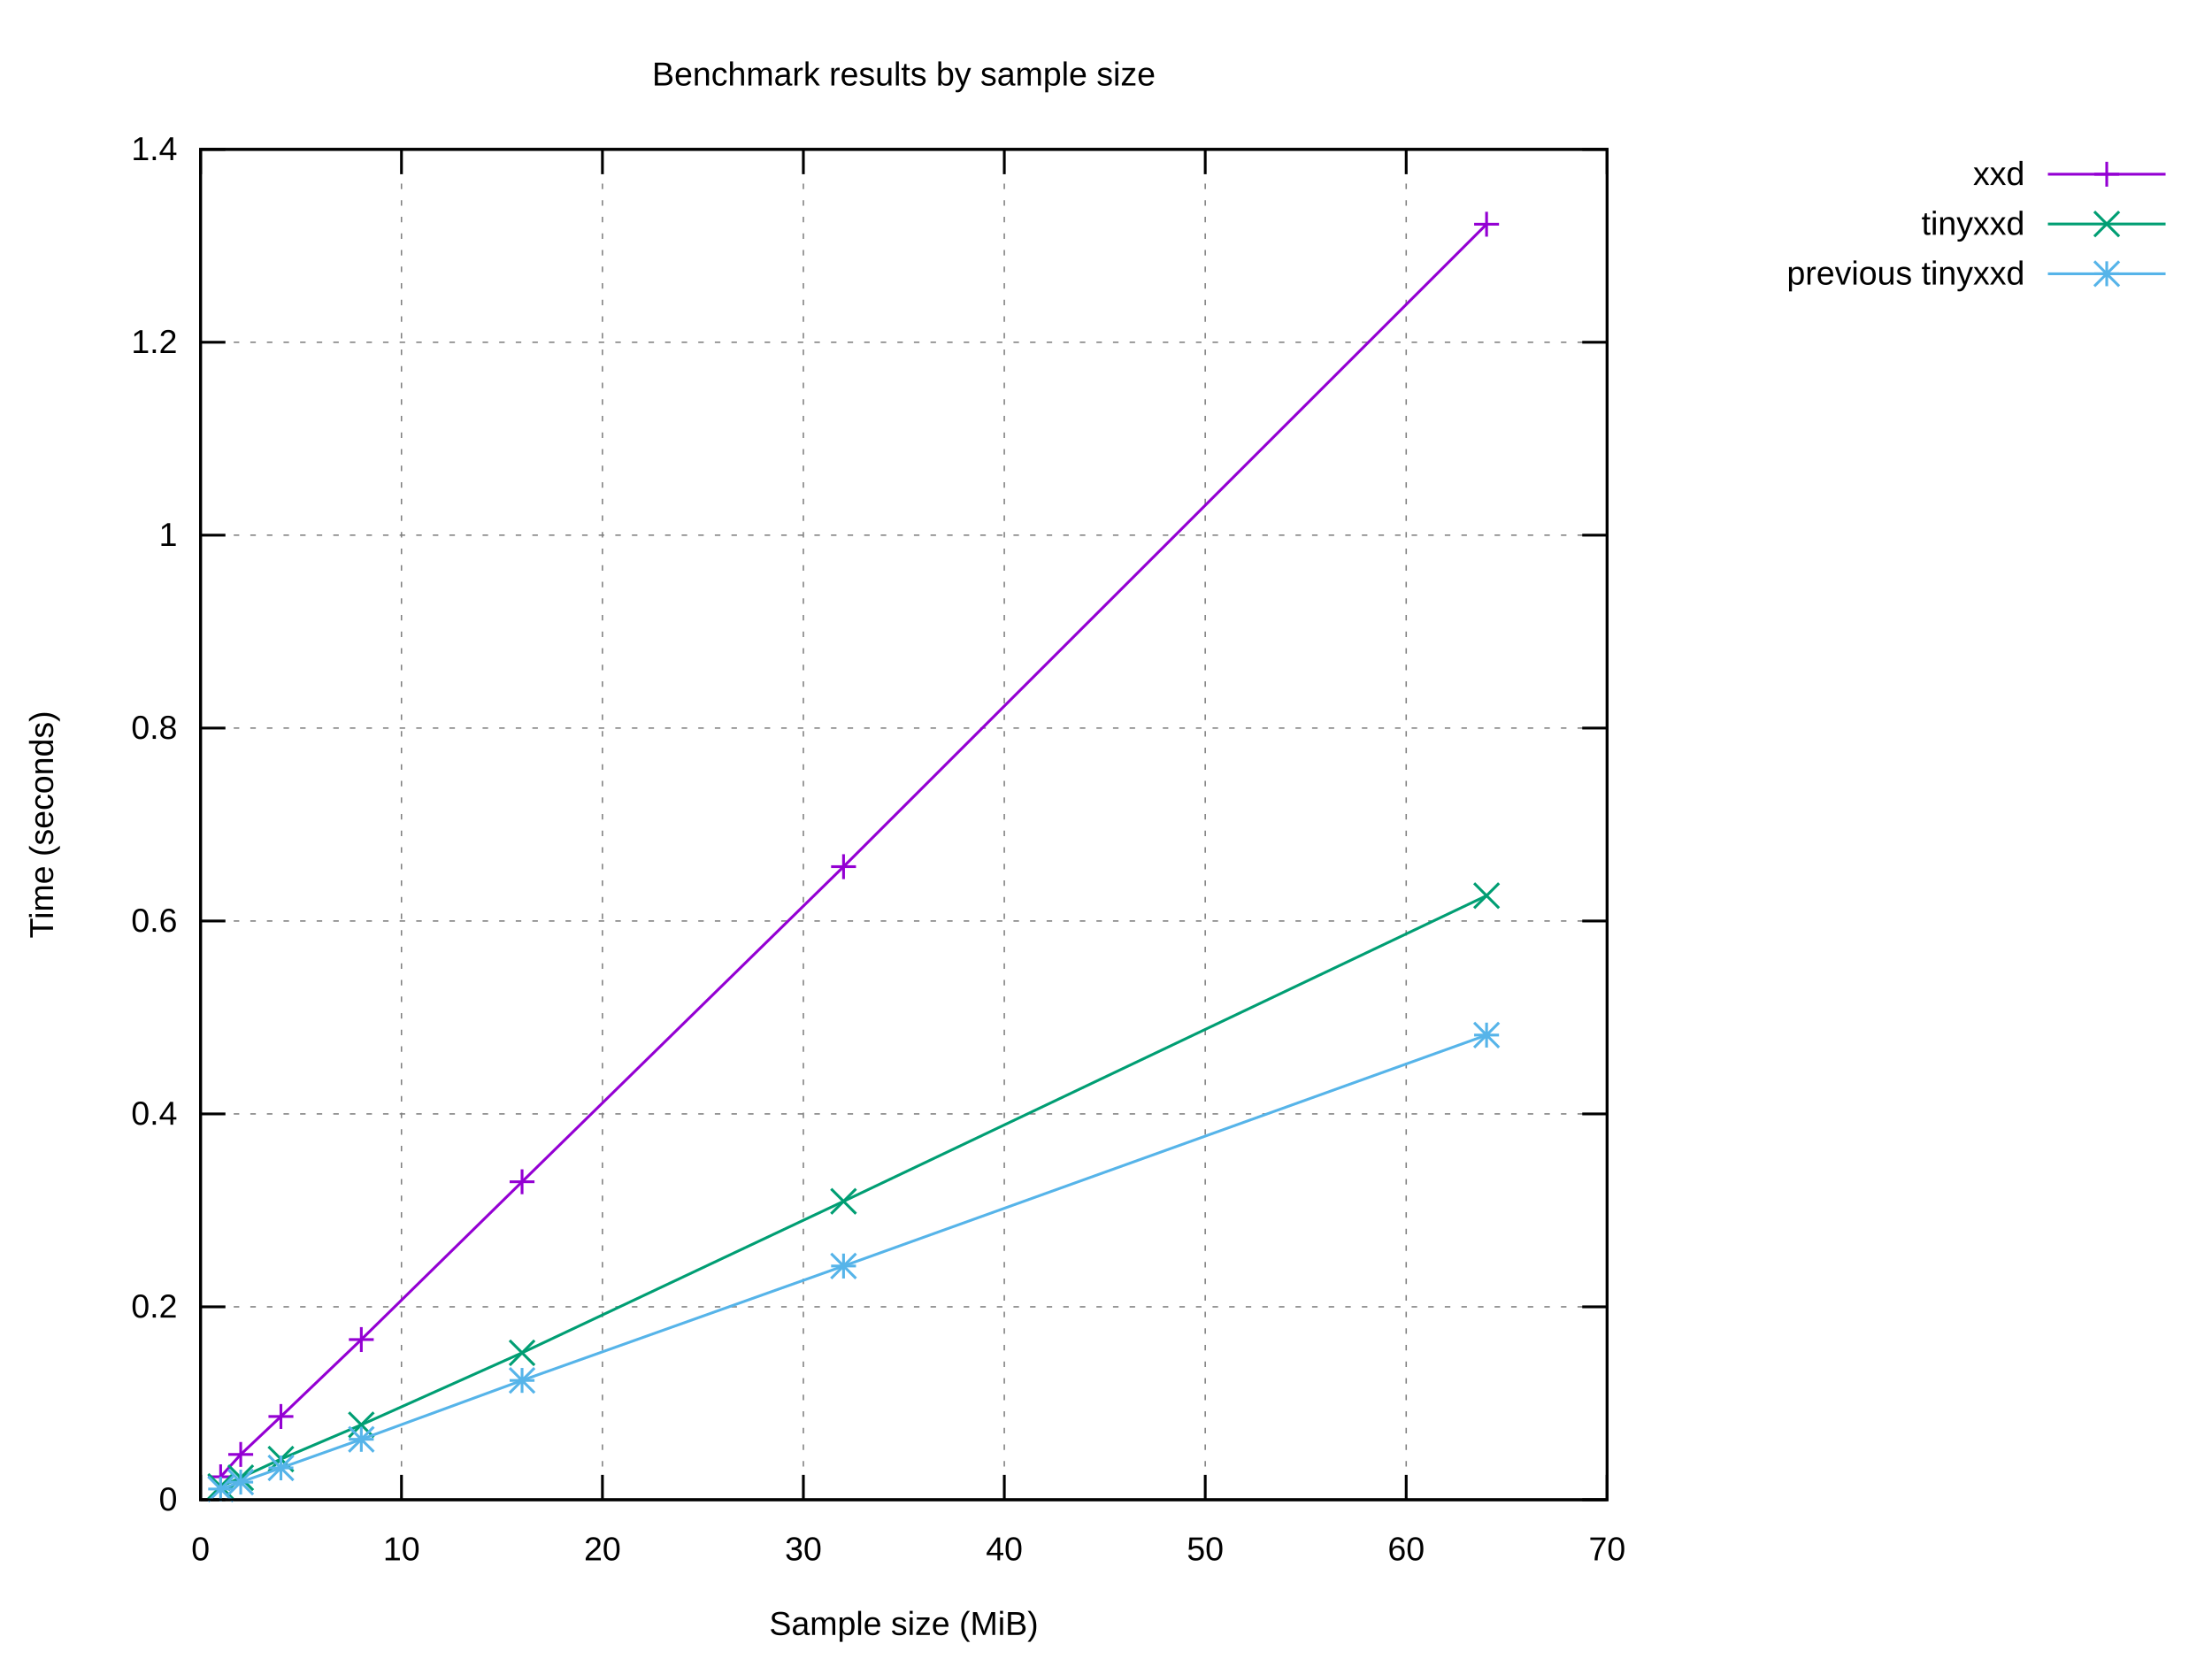
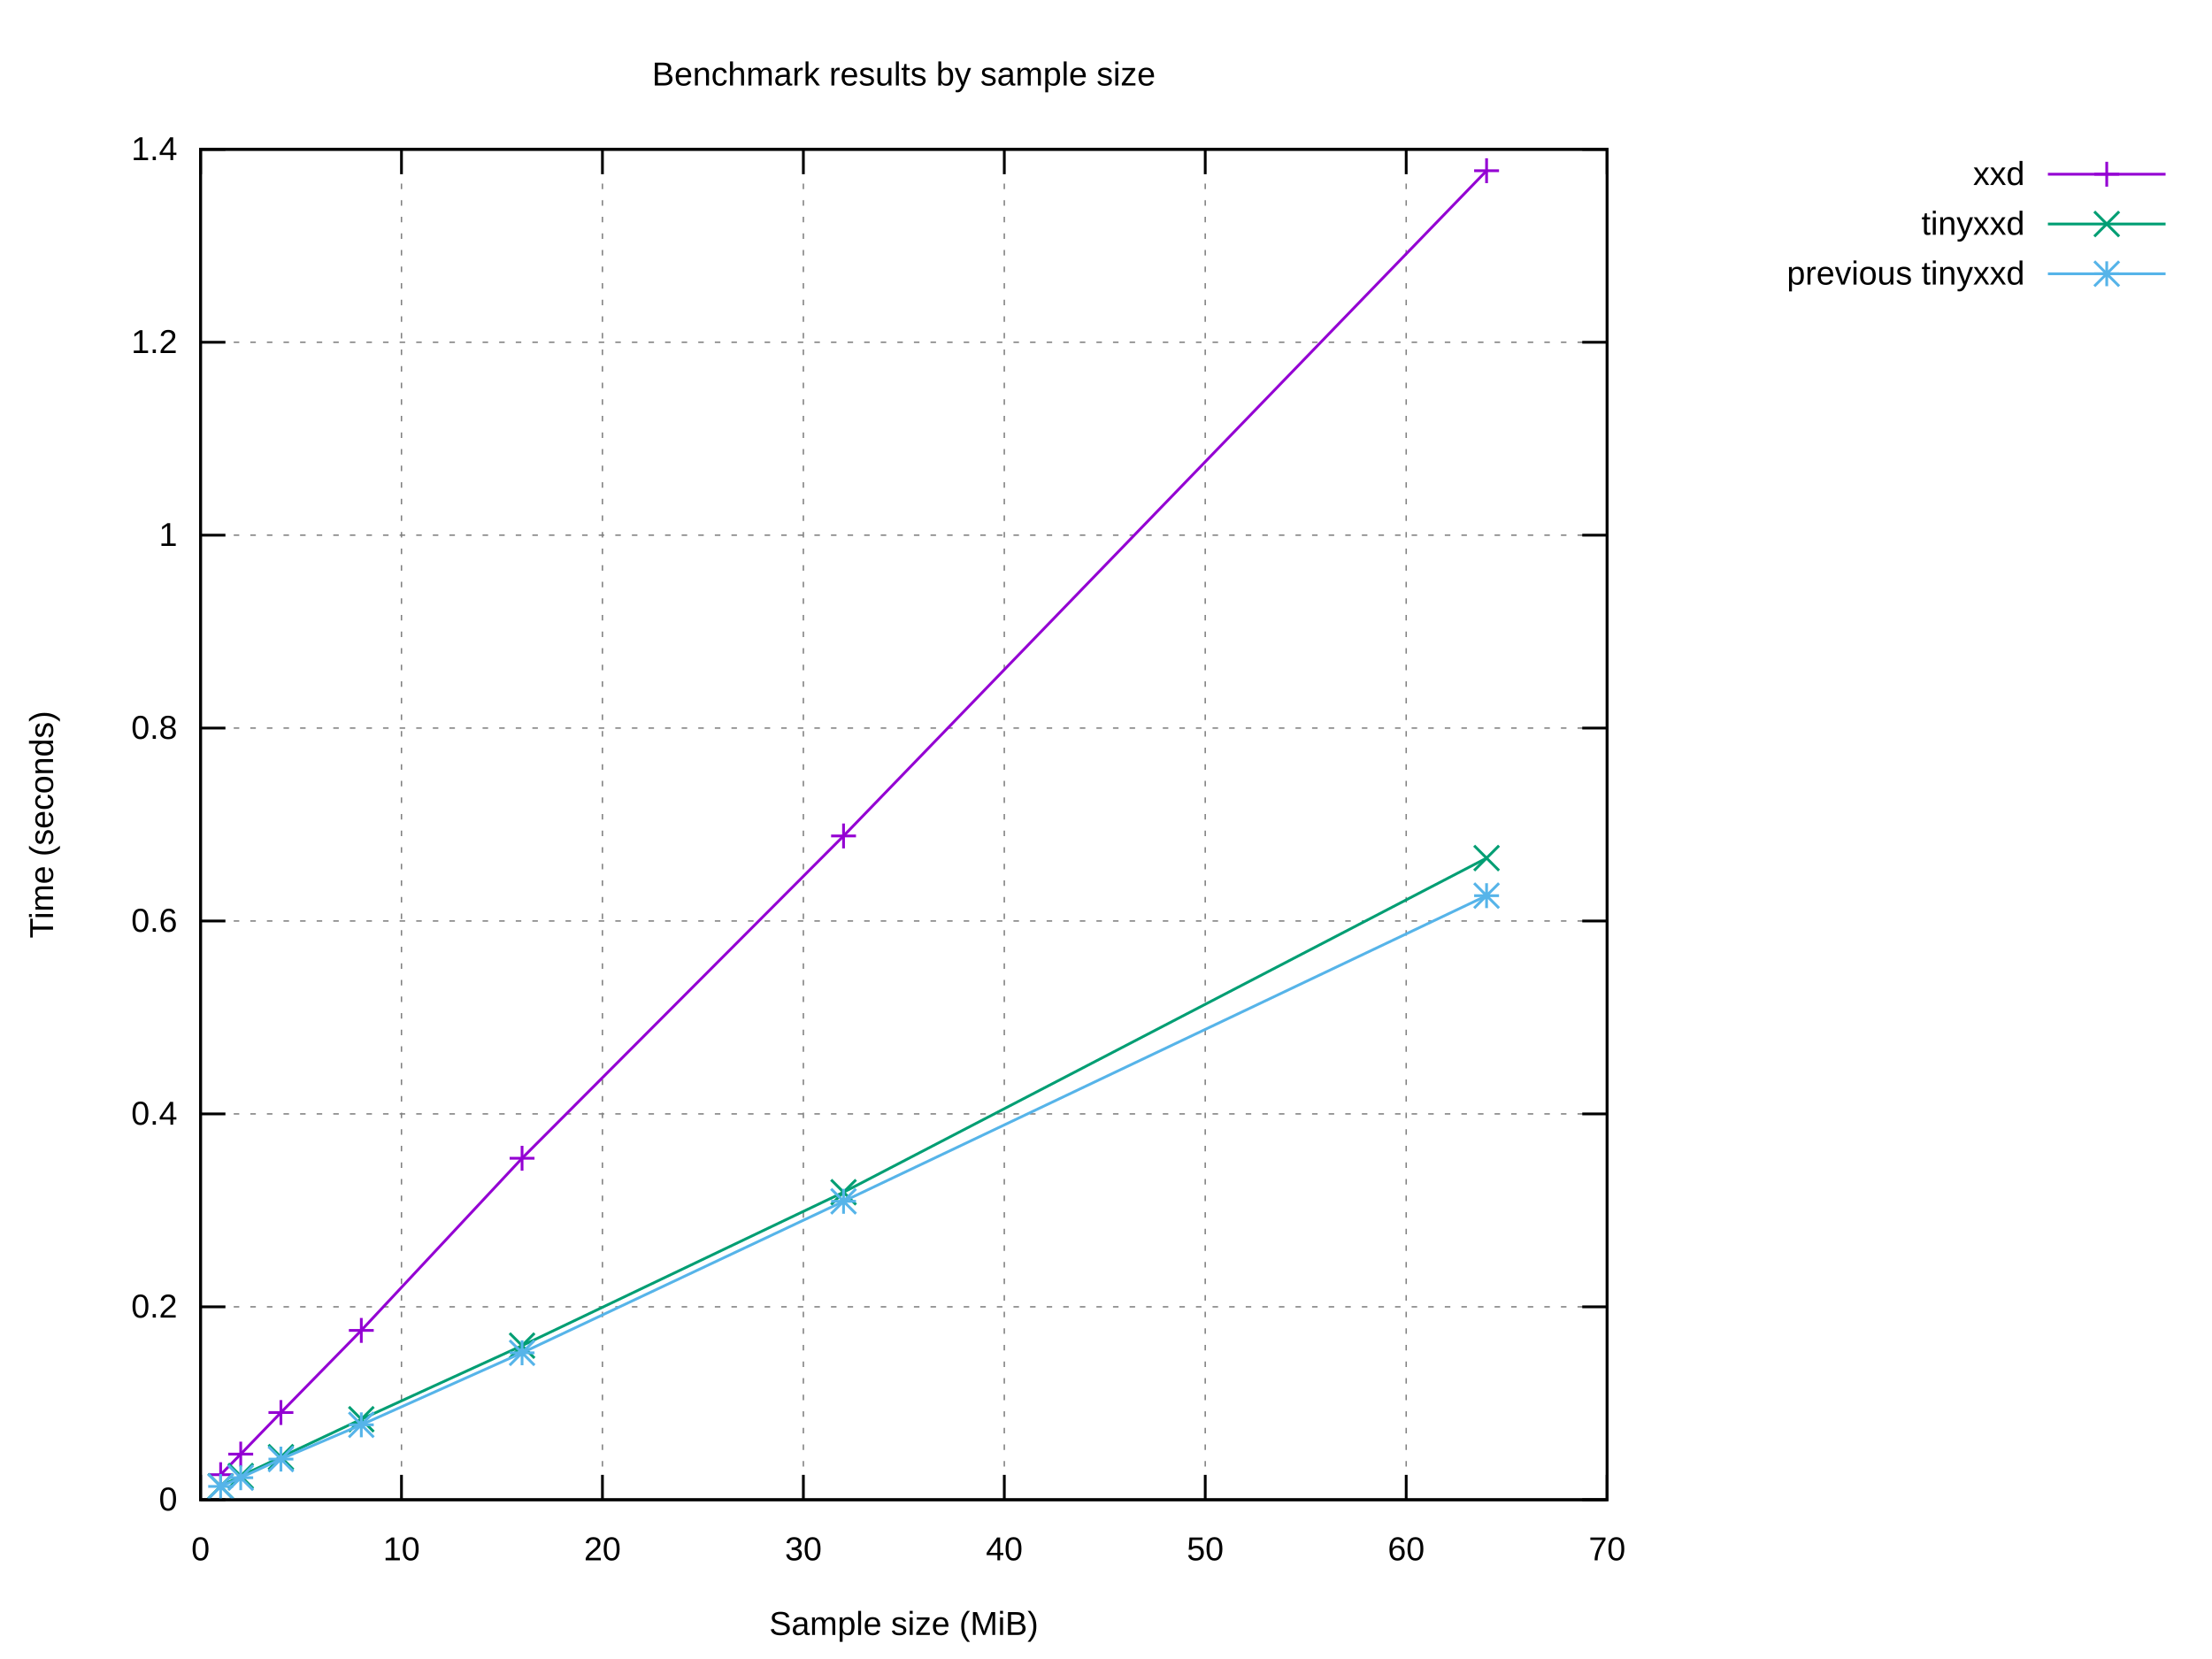
<svg xmlns="http://www.w3.org/2000/svg" xmlns:xlink="http://www.w3.org/1999/xlink" width="800" height="600" viewBox="0 0 800 600">
  <g id="gnuplot_canvas">
    <rect x="0" y="0" width="800" height="600" fill="#ffffff" />
    <defs>
      <circle id="gpDot" r="0.5" stroke-width="0.5" stroke="currentColor" />
      <path id="gpPt0" stroke-width="0.222" stroke="currentColor" d="M-1,0 h2 M0,-1 v2" />
      <path id="gpPt1" stroke-width="0.222" stroke="currentColor" d="M-1,-1 L1,1 M1,-1 L-1,1" />
      <path id="gpPt2" stroke-width="0.222" stroke="currentColor" d="M-1,0 L1,0 M0,-1 L0,1 M-1,-1 L1,1 M-1,1 L1,-1" />
      <rect id="gpPt3" stroke-width="0.222" stroke="currentColor" x="-1" y="-1" width="2" height="2" />
      <rect id="gpPt4" stroke-width="0.222" stroke="currentColor" fill="currentColor" x="-1" y="-1" width="2" height="2" />
      <circle id="gpPt5" stroke-width="0.222" stroke="currentColor" cx="0" cy="0" r="1" />
      <use xlink:href="#gpPt5" id="gpPt6" fill="currentColor" stroke="none" />
      <path id="gpPt7" stroke-width="0.222" stroke="currentColor" d="M0,-1.33 L-1.33,0.67 L1.33,0.67 z" />
      <use xlink:href="#gpPt7" id="gpPt8" fill="currentColor" stroke="none" />
      <use xlink:href="#gpPt7" id="gpPt9" stroke="currentColor" transform="rotate(180)" />
      <use xlink:href="#gpPt9" id="gpPt10" fill="currentColor" stroke="none" />
      <use xlink:href="#gpPt3" id="gpPt11" stroke="currentColor" transform="rotate(45)" />
      <use xlink:href="#gpPt11" id="gpPt12" fill="currentColor" stroke="none" />
      <path id="gpPt13" stroke-width="0.222" stroke="currentColor" d="M0,1.330 L1.265,0.411 L0.782,-1.067 L-0.782,-1.076 L-1.265,0.411 z" />
      <use xlink:href="#gpPt13" id="gpPt14" fill="currentColor" stroke="none" />
      <filter id="textbox" filterUnits="objectBoundingBox" x="0" y="0" height="1" width="1">
        <feFlood flood-color="#FFFFFF" flood-opacity="1" result="bgnd" />
        <feComposite in="SourceGraphic" in2="bgnd" operator="atop" />
      </filter>
      <filter id="greybox" filterUnits="objectBoundingBox" x="0" y="0" height="1" width="1">
        <feFlood flood-color="lightgrey" flood-opacity="1" result="grey" />
        <feComposite in="SourceGraphic" in2="grey" operator="atop" />
      </filter>
    </defs>
    <g fill="none" color="#FFFFFF" stroke="currentColor" stroke-width="1.00" stroke-linecap="butt" stroke-linejoin="miter">
</g>
    <g fill="none" color="black" stroke="currentColor" stroke-width="1.00" stroke-linecap="butt" stroke-linejoin="miter">
</g>
    <g fill="none" color="black" stroke="black" stroke-width="0.50" stroke-linecap="butt" stroke-linejoin="miter">
</g>
    <g fill="none" color="gray" stroke="currentColor" stroke-width="0.50" stroke-linecap="butt" stroke-linejoin="miter">
      <path stroke="gray" stroke-dasharray="2,4" class="gridline" d="M72.53,542.40 L581.24,542.40  " />
    </g>
    <g fill="none" color="gray" stroke="gray" stroke-width="1.00" stroke-linecap="butt" stroke-linejoin="miter">
</g>
    <g fill="none" color="black" stroke="currentColor" stroke-width="1.00" stroke-linecap="butt" stroke-linejoin="miter">
      <path stroke="black" d="M72.53,542.40 L81.53,542.40 M581.24,542.40 L572.24,542.40  " />
      <g transform="translate(64.14,546.30)" stroke="none" fill="black" font-family="Arial" font-size="12.00" text-anchor="end">
        <text>
          <tspan font-family="Arial"> 0</tspan>
        </text>
      </g>
    </g>
    <g fill="none" color="black" stroke="currentColor" stroke-width="1.00" stroke-linecap="butt" stroke-linejoin="miter">
</g>
    <g fill="none" color="black" stroke="black" stroke-width="0.50" stroke-linecap="butt" stroke-linejoin="miter">
</g>
    <g fill="none" color="gray" stroke="currentColor" stroke-width="0.50" stroke-linecap="butt" stroke-linejoin="miter">
      <path stroke="gray" stroke-dasharray="2,4" class="gridline" d="M72.53,472.63 L581.24,472.63  " />
    </g>
    <g fill="none" color="gray" stroke="gray" stroke-width="1.00" stroke-linecap="butt" stroke-linejoin="miter">
</g>
    <g fill="none" color="black" stroke="currentColor" stroke-width="1.00" stroke-linecap="butt" stroke-linejoin="miter">
      <path stroke="black" d="M72.53,472.63 L81.53,472.63 M581.24,472.63 L572.24,472.63  " />
      <g transform="translate(64.14,476.53)" stroke="none" fill="black" font-family="Arial" font-size="12.00" text-anchor="end">
        <text>
          <tspan font-family="Arial"> 0.2</tspan>
        </text>
      </g>
    </g>
    <g fill="none" color="black" stroke="currentColor" stroke-width="1.00" stroke-linecap="butt" stroke-linejoin="miter">
</g>
    <g fill="none" color="black" stroke="black" stroke-width="0.50" stroke-linecap="butt" stroke-linejoin="miter">
</g>
    <g fill="none" color="gray" stroke="currentColor" stroke-width="0.50" stroke-linecap="butt" stroke-linejoin="miter">
      <path stroke="gray" stroke-dasharray="2,4" class="gridline" d="M72.53,402.86 L581.24,402.86  " />
    </g>
    <g fill="none" color="gray" stroke="gray" stroke-width="1.00" stroke-linecap="butt" stroke-linejoin="miter">
</g>
    <g fill="none" color="black" stroke="currentColor" stroke-width="1.00" stroke-linecap="butt" stroke-linejoin="miter">
      <path stroke="black" d="M72.53,402.86 L81.53,402.86 M581.24,402.86 L572.24,402.86  " />
      <g transform="translate(64.14,406.76)" stroke="none" fill="black" font-family="Arial" font-size="12.00" text-anchor="end">
        <text>
          <tspan font-family="Arial"> 0.4</tspan>
        </text>
      </g>
    </g>
    <g fill="none" color="black" stroke="currentColor" stroke-width="1.00" stroke-linecap="butt" stroke-linejoin="miter">
</g>
    <g fill="none" color="black" stroke="black" stroke-width="0.50" stroke-linecap="butt" stroke-linejoin="miter">
</g>
    <g fill="none" color="gray" stroke="currentColor" stroke-width="0.50" stroke-linecap="butt" stroke-linejoin="miter">
      <path stroke="gray" stroke-dasharray="2,4" class="gridline" d="M72.53,333.09 L581.24,333.09  " />
    </g>
    <g fill="none" color="gray" stroke="gray" stroke-width="1.00" stroke-linecap="butt" stroke-linejoin="miter">
</g>
    <g fill="none" color="black" stroke="currentColor" stroke-width="1.00" stroke-linecap="butt" stroke-linejoin="miter">
      <path stroke="black" d="M72.53,333.09 L81.53,333.09 M581.24,333.09 L572.24,333.09  " />
      <g transform="translate(64.14,336.99)" stroke="none" fill="black" font-family="Arial" font-size="12.00" text-anchor="end">
        <text>
          <tspan font-family="Arial"> 0.6</tspan>
        </text>
      </g>
    </g>
    <g fill="none" color="black" stroke="currentColor" stroke-width="1.00" stroke-linecap="butt" stroke-linejoin="miter">
</g>
    <g fill="none" color="black" stroke="black" stroke-width="0.50" stroke-linecap="butt" stroke-linejoin="miter">
</g>
    <g fill="none" color="gray" stroke="currentColor" stroke-width="0.50" stroke-linecap="butt" stroke-linejoin="miter">
      <path stroke="gray" stroke-dasharray="2,4" class="gridline" d="M72.53,263.32 L581.24,263.32  " />
    </g>
    <g fill="none" color="gray" stroke="gray" stroke-width="1.00" stroke-linecap="butt" stroke-linejoin="miter">
</g>
    <g fill="none" color="black" stroke="currentColor" stroke-width="1.00" stroke-linecap="butt" stroke-linejoin="miter">
      <path stroke="black" d="M72.53,263.32 L81.53,263.32 M581.24,263.32 L572.24,263.32  " />
      <g transform="translate(64.14,267.22)" stroke="none" fill="black" font-family="Arial" font-size="12.00" text-anchor="end">
        <text>
          <tspan font-family="Arial"> 0.8</tspan>
        </text>
      </g>
    </g>
    <g fill="none" color="black" stroke="currentColor" stroke-width="1.00" stroke-linecap="butt" stroke-linejoin="miter">
</g>
    <g fill="none" color="black" stroke="black" stroke-width="0.50" stroke-linecap="butt" stroke-linejoin="miter">
</g>
    <g fill="none" color="gray" stroke="currentColor" stroke-width="0.50" stroke-linecap="butt" stroke-linejoin="miter">
      <path stroke="gray" stroke-dasharray="2,4" class="gridline" d="M72.53,193.55 L581.24,193.55  " />
    </g>
    <g fill="none" color="gray" stroke="gray" stroke-width="1.00" stroke-linecap="butt" stroke-linejoin="miter">
</g>
    <g fill="none" color="black" stroke="currentColor" stroke-width="1.00" stroke-linecap="butt" stroke-linejoin="miter">
      <path stroke="black" d="M72.53,193.55 L81.53,193.55 M581.24,193.55 L572.24,193.55  " />
      <g transform="translate(64.14,197.45)" stroke="none" fill="black" font-family="Arial" font-size="12.00" text-anchor="end">
        <text>
          <tspan font-family="Arial"> 1</tspan>
        </text>
      </g>
    </g>
    <g fill="none" color="black" stroke="currentColor" stroke-width="1.00" stroke-linecap="butt" stroke-linejoin="miter">
</g>
    <g fill="none" color="black" stroke="black" stroke-width="0.50" stroke-linecap="butt" stroke-linejoin="miter">
</g>
    <g fill="none" color="gray" stroke="currentColor" stroke-width="0.50" stroke-linecap="butt" stroke-linejoin="miter">
      <path stroke="gray" stroke-dasharray="2,4" class="gridline" d="M72.53,123.78 L581.24,123.78  " />
    </g>
    <g fill="none" color="gray" stroke="gray" stroke-width="1.00" stroke-linecap="butt" stroke-linejoin="miter">
</g>
    <g fill="none" color="black" stroke="currentColor" stroke-width="1.00" stroke-linecap="butt" stroke-linejoin="miter">
      <path stroke="black" d="M72.53,123.78 L81.53,123.78 M581.24,123.78 L572.24,123.78  " />
      <g transform="translate(64.14,127.68)" stroke="none" fill="black" font-family="Arial" font-size="12.00" text-anchor="end">
        <text>
          <tspan font-family="Arial"> 1.2</tspan>
        </text>
      </g>
    </g>
    <g fill="none" color="black" stroke="currentColor" stroke-width="1.00" stroke-linecap="butt" stroke-linejoin="miter">
</g>
    <g fill="none" color="black" stroke="black" stroke-width="0.50" stroke-linecap="butt" stroke-linejoin="miter">
</g>
    <g fill="none" color="gray" stroke="currentColor" stroke-width="0.50" stroke-linecap="butt" stroke-linejoin="miter">
      <path stroke="gray" stroke-dasharray="2,4" class="gridline" d="M72.53,54.01 L581.24,54.01  " />
    </g>
    <g fill="none" color="gray" stroke="gray" stroke-width="1.00" stroke-linecap="butt" stroke-linejoin="miter">
</g>
    <g fill="none" color="black" stroke="currentColor" stroke-width="1.00" stroke-linecap="butt" stroke-linejoin="miter">
      <path stroke="black" d="M72.53,54.01 L81.53,54.01 M581.24,54.01 L572.24,54.01  " />
      <g transform="translate(64.14,57.91)" stroke="none" fill="black" font-family="Arial" font-size="12.00" text-anchor="end">
        <text>
          <tspan font-family="Arial"> 1.4</tspan>
        </text>
      </g>
    </g>
    <g fill="none" color="black" stroke="currentColor" stroke-width="1.00" stroke-linecap="butt" stroke-linejoin="miter">
</g>
    <g fill="none" color="black" stroke="black" stroke-width="0.50" stroke-linecap="butt" stroke-linejoin="miter">
</g>
    <g fill="none" color="gray" stroke="currentColor" stroke-width="0.50" stroke-linecap="butt" stroke-linejoin="miter">
      <path stroke="gray" stroke-dasharray="2,4" class="gridline" d="M72.53,542.40 L72.53,54.01  " />
    </g>
    <g fill="none" color="gray" stroke="gray" stroke-width="1.00" stroke-linecap="butt" stroke-linejoin="miter">
</g>
    <g fill="none" color="black" stroke="currentColor" stroke-width="1.00" stroke-linecap="butt" stroke-linejoin="miter">
      <path stroke="black" d="M72.53,542.40 L72.53,533.40 M72.53,54.01 L72.53,63.01  " />
      <g transform="translate(72.53,564.30)" stroke="none" fill="black" font-family="Arial" font-size="12.00" text-anchor="middle">
        <text>
          <tspan font-family="Arial"> 0</tspan>
        </text>
      </g>
    </g>
    <g fill="none" color="black" stroke="currentColor" stroke-width="1.00" stroke-linecap="butt" stroke-linejoin="miter">
</g>
    <g fill="none" color="black" stroke="black" stroke-width="0.50" stroke-linecap="butt" stroke-linejoin="miter">
</g>
    <g fill="none" color="gray" stroke="currentColor" stroke-width="0.50" stroke-linecap="butt" stroke-linejoin="miter">
      <path stroke="gray" stroke-dasharray="2,4" class="gridline" d="M145.20,542.40 L145.20,54.01  " />
    </g>
    <g fill="none" color="gray" stroke="gray" stroke-width="1.00" stroke-linecap="butt" stroke-linejoin="miter">
</g>
    <g fill="none" color="black" stroke="currentColor" stroke-width="1.00" stroke-linecap="butt" stroke-linejoin="miter">
      <path stroke="black" d="M145.20,542.40 L145.20,533.40 M145.20,54.01 L145.20,63.01  " />
      <g transform="translate(145.20,564.30)" stroke="none" fill="black" font-family="Arial" font-size="12.00" text-anchor="middle">
        <text>
          <tspan font-family="Arial"> 10</tspan>
        </text>
      </g>
    </g>
    <g fill="none" color="black" stroke="currentColor" stroke-width="1.00" stroke-linecap="butt" stroke-linejoin="miter">
</g>
    <g fill="none" color="black" stroke="black" stroke-width="0.50" stroke-linecap="butt" stroke-linejoin="miter">
</g>
    <g fill="none" color="gray" stroke="currentColor" stroke-width="0.50" stroke-linecap="butt" stroke-linejoin="miter">
      <path stroke="gray" stroke-dasharray="2,4" class="gridline" d="M217.88,542.40 L217.88,54.01  " />
    </g>
    <g fill="none" color="gray" stroke="gray" stroke-width="1.00" stroke-linecap="butt" stroke-linejoin="miter">
</g>
    <g fill="none" color="black" stroke="currentColor" stroke-width="1.00" stroke-linecap="butt" stroke-linejoin="miter">
      <path stroke="black" d="M217.88,542.40 L217.88,533.40 M217.88,54.01 L217.88,63.01  " />
      <g transform="translate(217.88,564.30)" stroke="none" fill="black" font-family="Arial" font-size="12.00" text-anchor="middle">
        <text>
          <tspan font-family="Arial"> 20</tspan>
        </text>
      </g>
    </g>
    <g fill="none" color="black" stroke="currentColor" stroke-width="1.00" stroke-linecap="butt" stroke-linejoin="miter">
</g>
    <g fill="none" color="black" stroke="black" stroke-width="0.50" stroke-linecap="butt" stroke-linejoin="miter">
</g>
    <g fill="none" color="gray" stroke="currentColor" stroke-width="0.50" stroke-linecap="butt" stroke-linejoin="miter">
      <path stroke="gray" stroke-dasharray="2,4" class="gridline" d="M290.55,542.40 L290.55,54.01  " />
    </g>
    <g fill="none" color="gray" stroke="gray" stroke-width="1.00" stroke-linecap="butt" stroke-linejoin="miter">
</g>
    <g fill="none" color="black" stroke="currentColor" stroke-width="1.00" stroke-linecap="butt" stroke-linejoin="miter">
      <path stroke="black" d="M290.55,542.40 L290.55,533.40 M290.55,54.01 L290.55,63.01  " />
      <g transform="translate(290.55,564.30)" stroke="none" fill="black" font-family="Arial" font-size="12.00" text-anchor="middle">
        <text>
          <tspan font-family="Arial"> 30</tspan>
        </text>
      </g>
    </g>
    <g fill="none" color="black" stroke="currentColor" stroke-width="1.00" stroke-linecap="butt" stroke-linejoin="miter">
</g>
    <g fill="none" color="black" stroke="black" stroke-width="0.50" stroke-linecap="butt" stroke-linejoin="miter">
</g>
    <g fill="none" color="gray" stroke="currentColor" stroke-width="0.50" stroke-linecap="butt" stroke-linejoin="miter">
      <path stroke="gray" stroke-dasharray="2,4" class="gridline" d="M363.22,542.40 L363.22,54.01  " />
    </g>
    <g fill="none" color="gray" stroke="gray" stroke-width="1.00" stroke-linecap="butt" stroke-linejoin="miter">
</g>
    <g fill="none" color="black" stroke="currentColor" stroke-width="1.00" stroke-linecap="butt" stroke-linejoin="miter">
      <path stroke="black" d="M363.22,542.40 L363.22,533.40 M363.22,54.01 L363.22,63.01  " />
      <g transform="translate(363.22,564.30)" stroke="none" fill="black" font-family="Arial" font-size="12.00" text-anchor="middle">
        <text>
          <tspan font-family="Arial"> 40</tspan>
        </text>
      </g>
    </g>
    <g fill="none" color="black" stroke="currentColor" stroke-width="1.00" stroke-linecap="butt" stroke-linejoin="miter">
</g>
    <g fill="none" color="black" stroke="black" stroke-width="0.50" stroke-linecap="butt" stroke-linejoin="miter">
</g>
    <g fill="none" color="gray" stroke="currentColor" stroke-width="0.50" stroke-linecap="butt" stroke-linejoin="miter">
      <path stroke="gray" stroke-dasharray="2,4" class="gridline" d="M435.89,542.40 L435.89,54.01  " />
    </g>
    <g fill="none" color="gray" stroke="gray" stroke-width="1.00" stroke-linecap="butt" stroke-linejoin="miter">
</g>
    <g fill="none" color="black" stroke="currentColor" stroke-width="1.00" stroke-linecap="butt" stroke-linejoin="miter">
      <path stroke="black" d="M435.89,542.40 L435.89,533.40 M435.89,54.01 L435.89,63.01  " />
      <g transform="translate(435.89,564.30)" stroke="none" fill="black" font-family="Arial" font-size="12.00" text-anchor="middle">
        <text>
          <tspan font-family="Arial"> 50</tspan>
        </text>
      </g>
    </g>
    <g fill="none" color="black" stroke="currentColor" stroke-width="1.00" stroke-linecap="butt" stroke-linejoin="miter">
</g>
    <g fill="none" color="black" stroke="black" stroke-width="0.50" stroke-linecap="butt" stroke-linejoin="miter">
</g>
    <g fill="none" color="gray" stroke="currentColor" stroke-width="0.50" stroke-linecap="butt" stroke-linejoin="miter">
      <path stroke="gray" stroke-dasharray="2,4" class="gridline" d="M508.57,542.40 L508.57,54.01  " />
    </g>
    <g fill="none" color="gray" stroke="gray" stroke-width="1.00" stroke-linecap="butt" stroke-linejoin="miter">
</g>
    <g fill="none" color="black" stroke="currentColor" stroke-width="1.00" stroke-linecap="butt" stroke-linejoin="miter">
      <path stroke="black" d="M508.57,542.40 L508.57,533.40 M508.57,54.01 L508.57,63.01  " />
      <g transform="translate(508.57,564.30)" stroke="none" fill="black" font-family="Arial" font-size="12.00" text-anchor="middle">
        <text>
          <tspan font-family="Arial"> 60</tspan>
        </text>
      </g>
    </g>
    <g fill="none" color="black" stroke="currentColor" stroke-width="1.00" stroke-linecap="butt" stroke-linejoin="miter">
</g>
    <g fill="none" color="black" stroke="black" stroke-width="0.50" stroke-linecap="butt" stroke-linejoin="miter">
</g>
    <g fill="none" color="gray" stroke="currentColor" stroke-width="0.50" stroke-linecap="butt" stroke-linejoin="miter">
      <path stroke="gray" stroke-dasharray="2,4" class="gridline" d="M581.24,542.40 L581.24,54.01  " />
    </g>
    <g fill="none" color="gray" stroke="gray" stroke-width="1.00" stroke-linecap="butt" stroke-linejoin="miter">
</g>
    <g fill="none" color="black" stroke="currentColor" stroke-width="1.00" stroke-linecap="butt" stroke-linejoin="miter">
      <path stroke="black" d="M581.24,542.40 L581.24,533.40 M581.24,54.01 L581.24,63.01  " />
      <g transform="translate(581.24,564.30)" stroke="none" fill="black" font-family="Arial" font-size="12.00" text-anchor="middle">
        <text>
          <tspan font-family="Arial"> 70</tspan>
        </text>
      </g>
    </g>
    <g fill="none" color="black" stroke="currentColor" stroke-width="1.00" stroke-linecap="butt" stroke-linejoin="miter">
</g>
    <g fill="none" color="black" stroke="currentColor" stroke-width="1.00" stroke-linecap="butt" stroke-linejoin="miter">
      <path stroke="black" d="M72.53,54.01 L72.53,542.40 L581.24,542.40 L581.24,54.01 L72.53,54.01 Z  " />
    </g>
    <g fill="none" color="black" stroke="currentColor" stroke-width="1.00" stroke-linecap="butt" stroke-linejoin="miter">
</g>
    <g id="gnuplot_plot_1">
      <g fill="none" color="black" stroke="currentColor" stroke-width="1.00" stroke-linecap="butt" stroke-linejoin="miter">
        <g transform="translate(732.26,66.91)" stroke="none" fill="black" font-family="Arial" font-size="12.00" text-anchor="end">
          <text>
            <tspan font-family="Arial">xxd</tspan>
          </text>
        </g>
      </g>
      <g fill="none" color="black" stroke="currentColor" stroke-width="1.00" stroke-linecap="butt" stroke-linejoin="miter">
-         <path stroke="rgb(148,   0, 211)" d="M740.65,63.01 L783.21,63.01 M537.64,81.09 L305.08,313.44 L188.81,427.40 L130.67,484.47 L101.60,512.29 L87.06,526.02   L79.80,534.10  " />
-         <use xlink:href="#gpPt0" transform="translate(537.64,81.09) scale(4.50)" color="rgb(148,   0, 211)" />
-         <use xlink:href="#gpPt0" transform="translate(305.08,313.44) scale(4.50)" color="rgb(148,   0, 211)" />
-         <use xlink:href="#gpPt0" transform="translate(188.81,427.40) scale(4.50)" color="rgb(148,   0, 211)" />
-         <use xlink:href="#gpPt0" transform="translate(130.67,484.47) scale(4.50)" color="rgb(148,   0, 211)" />
-         <use xlink:href="#gpPt0" transform="translate(101.60,512.29) scale(4.50)" color="rgb(148,   0, 211)" />
-         <use xlink:href="#gpPt0" transform="translate(87.06,526.02) scale(4.50)" color="rgb(148,   0, 211)" />
-         <use xlink:href="#gpPt0" transform="translate(79.80,534.10) scale(4.50)" color="rgb(148,   0, 211)" />
+         <path stroke="rgb(148,   0, 211)" d="M740.65,63.01 L783.21,63.01 M537.64,61.74 L305.08,302.33 L188.81,418.90 L130.67,481.16 L101.60,510.86 L87.06,525.90   L79.80,533.34  " />
+         <use xlink:href="#gpPt0" transform="translate(537.64,61.74) scale(4.50)" color="rgb(148,   0, 211)" />
+         <use xlink:href="#gpPt0" transform="translate(305.08,302.33) scale(4.50)" color="rgb(148,   0, 211)" />
+         <use xlink:href="#gpPt0" transform="translate(188.81,418.90) scale(4.50)" color="rgb(148,   0, 211)" />
+         <use xlink:href="#gpPt0" transform="translate(130.67,481.16) scale(4.50)" color="rgb(148,   0, 211)" />
+         <use xlink:href="#gpPt0" transform="translate(101.60,510.86) scale(4.50)" color="rgb(148,   0, 211)" />
+         <use xlink:href="#gpPt0" transform="translate(87.06,525.90) scale(4.50)" color="rgb(148,   0, 211)" />
+         <use xlink:href="#gpPt0" transform="translate(79.80,533.34) scale(4.50)" color="rgb(148,   0, 211)" />
        <use xlink:href="#gpPt0" transform="translate(761.93,63.01) scale(4.50)" color="rgb(148,   0, 211)" />
      </g>
    </g>
    <g id="gnuplot_plot_2">
      <g fill="none" color="black" stroke="currentColor" stroke-width="1.00" stroke-linecap="butt" stroke-linejoin="miter">
        <g transform="translate(732.26,84.91)" stroke="none" fill="black" font-family="Arial" font-size="12.00" text-anchor="end">
          <text>
            <tspan font-family="Arial">tinyxxd</tspan>
          </text>
        </g>
      </g>
      <g fill="none" color="black" stroke="currentColor" stroke-width="1.00" stroke-linecap="butt" stroke-linejoin="miter">
-         <path stroke="rgb(  0, 158, 115)" d="M740.65,81.01 L783.21,81.01 M537.64,323.93 L305.08,434.47 L188.81,489.26 L130.67,515.30 L101.60,527.70 L87.06,534.44   L79.80,537.59  " />
-         <use xlink:href="#gpPt1" transform="translate(537.64,323.93) scale(4.50)" color="rgb(  0, 158, 115)" />
-         <use xlink:href="#gpPt1" transform="translate(305.08,434.47) scale(4.50)" color="rgb(  0, 158, 115)" />
-         <use xlink:href="#gpPt1" transform="translate(188.81,489.26) scale(4.50)" color="rgb(  0, 158, 115)" />
-         <use xlink:href="#gpPt1" transform="translate(130.67,515.30) scale(4.50)" color="rgb(  0, 158, 115)" />
-         <use xlink:href="#gpPt1" transform="translate(101.60,527.70) scale(4.50)" color="rgb(  0, 158, 115)" />
-         <use xlink:href="#gpPt1" transform="translate(87.06,534.44) scale(4.50)" color="rgb(  0, 158, 115)" />
-         <use xlink:href="#gpPt1" transform="translate(79.80,537.59) scale(4.50)" color="rgb(  0, 158, 115)" />
+         <path stroke="rgb(  0, 158, 115)" d="M740.65,81.01 L783.21,81.01 M537.64,310.34 L305.08,431.18 L188.81,486.67 L130.67,513.29 L101.60,526.99 L87.06,533.82   L79.80,537.52  " />
+         <use xlink:href="#gpPt1" transform="translate(537.64,310.34) scale(4.50)" color="rgb(  0, 158, 115)" />
+         <use xlink:href="#gpPt1" transform="translate(305.08,431.18) scale(4.50)" color="rgb(  0, 158, 115)" />
+         <use xlink:href="#gpPt1" transform="translate(188.81,486.67) scale(4.50)" color="rgb(  0, 158, 115)" />
+         <use xlink:href="#gpPt1" transform="translate(130.67,513.29) scale(4.50)" color="rgb(  0, 158, 115)" />
+         <use xlink:href="#gpPt1" transform="translate(101.60,526.99) scale(4.50)" color="rgb(  0, 158, 115)" />
+         <use xlink:href="#gpPt1" transform="translate(87.06,533.82) scale(4.50)" color="rgb(  0, 158, 115)" />
+         <use xlink:href="#gpPt1" transform="translate(79.80,537.52) scale(4.50)" color="rgb(  0, 158, 115)" />
        <use xlink:href="#gpPt1" transform="translate(761.93,81.01) scale(4.50)" color="rgb(  0, 158, 115)" />
      </g>
    </g>
    <g id="gnuplot_plot_3">
      <g fill="none" color="black" stroke="currentColor" stroke-width="1.00" stroke-linecap="butt" stroke-linejoin="miter">
        <g transform="translate(732.26,102.91)" stroke="none" fill="black" font-family="Arial" font-size="12.00" text-anchor="end">
          <text>
            <tspan font-family="Arial">previous tinyxxd</tspan>
          </text>
        </g>
      </g>
      <g fill="none" color="black" stroke="currentColor" stroke-width="1.00" stroke-linecap="butt" stroke-linejoin="miter">
-         <path stroke="rgb( 86, 180, 233)" d="M740.65,99.01 L783.21,99.01 M537.64,374.35 L305.08,457.87 L188.81,499.25 L130.67,520.55 L101.60,530.89 L87.06,536.03   L79.80,538.53  " />
-         <use xlink:href="#gpPt2" transform="translate(537.64,374.35) scale(4.50)" color="rgb( 86, 180, 233)" />
-         <use xlink:href="#gpPt2" transform="translate(305.08,457.87) scale(4.50)" color="rgb( 86, 180, 233)" />
-         <use xlink:href="#gpPt2" transform="translate(188.81,499.25) scale(4.50)" color="rgb( 86, 180, 233)" />
-         <use xlink:href="#gpPt2" transform="translate(130.67,520.55) scale(4.50)" color="rgb( 86, 180, 233)" />
-         <use xlink:href="#gpPt2" transform="translate(101.60,530.89) scale(4.50)" color="rgb( 86, 180, 233)" />
-         <use xlink:href="#gpPt2" transform="translate(87.06,536.03) scale(4.50)" color="rgb( 86, 180, 233)" />
-         <use xlink:href="#gpPt2" transform="translate(79.80,538.53) scale(4.50)" color="rgb( 86, 180, 233)" />
+         <path stroke="rgb( 86, 180, 233)" d="M740.65,99.01 L783.21,99.01 M537.64,323.93 L305.08,434.47 L188.81,489.26 L130.67,515.30 L101.60,527.70 L87.06,534.44   L79.80,537.59  " />
+         <use xlink:href="#gpPt2" transform="translate(537.64,323.93) scale(4.50)" color="rgb( 86, 180, 233)" />
+         <use xlink:href="#gpPt2" transform="translate(305.08,434.47) scale(4.50)" color="rgb( 86, 180, 233)" />
+         <use xlink:href="#gpPt2" transform="translate(188.81,489.26) scale(4.50)" color="rgb( 86, 180, 233)" />
+         <use xlink:href="#gpPt2" transform="translate(130.67,515.30) scale(4.50)" color="rgb( 86, 180, 233)" />
+         <use xlink:href="#gpPt2" transform="translate(101.60,527.70) scale(4.50)" color="rgb( 86, 180, 233)" />
+         <use xlink:href="#gpPt2" transform="translate(87.06,534.44) scale(4.50)" color="rgb( 86, 180, 233)" />
+         <use xlink:href="#gpPt2" transform="translate(79.80,537.59) scale(4.50)" color="rgb( 86, 180, 233)" />
        <use xlink:href="#gpPt2" transform="translate(761.93,99.01) scale(4.50)" color="rgb( 86, 180, 233)" />
      </g>
    </g>
    <g fill="none" color="#FFFFFF" stroke="rgb( 86, 180, 233)" stroke-width="2.00" stroke-linecap="butt" stroke-linejoin="miter">
</g>
    <g fill="none" color="black" stroke="currentColor" stroke-width="2.00" stroke-linecap="butt" stroke-linejoin="miter">
</g>
    <g fill="none" color="black" stroke="black" stroke-width="1.00" stroke-linecap="butt" stroke-linejoin="miter">
</g>
    <g fill="none" color="black" stroke="currentColor" stroke-width="1.00" stroke-linecap="butt" stroke-linejoin="miter">
      <path stroke="black" d="M72.53,54.01 L72.53,542.40 L581.24,542.40 L581.24,54.01 L72.53,54.01 Z  " />
      <g transform="translate(19.18,298.21) rotate(270.00)" stroke="none" fill="black" font-family="Arial" font-size="12.00" text-anchor="middle">
        <text>
          <tspan font-family="Arial">Time (seconds)</tspan>
        </text>
      </g>
    </g>
    <g fill="none" color="black" stroke="currentColor" stroke-width="1.00" stroke-linecap="butt" stroke-linejoin="miter">
      <g transform="translate(326.88,591.30)" stroke="none" fill="black" font-family="Arial" font-size="12.00" text-anchor="middle">
        <text>
          <tspan font-family="Arial">Sample size (MiB)</tspan>
        </text>
      </g>
    </g>
    <g fill="none" color="black" stroke="currentColor" stroke-width="1.00" stroke-linecap="butt" stroke-linejoin="miter">
</g>
    <g fill="none" color="black" stroke="currentColor" stroke-width="1.00" stroke-linecap="butt" stroke-linejoin="miter">
      <g transform="translate(326.88,30.91)" stroke="none" fill="black" font-family="Arial" font-size="12.00" text-anchor="middle">
        <text>
          <tspan font-family="Arial">Benchmark results by sample size</tspan>
        </text>
      </g>
    </g>
    <g fill="none" color="black" stroke="currentColor" stroke-width="1.00" stroke-linecap="butt" stroke-linejoin="miter">
</g>
  </g>
</svg>
